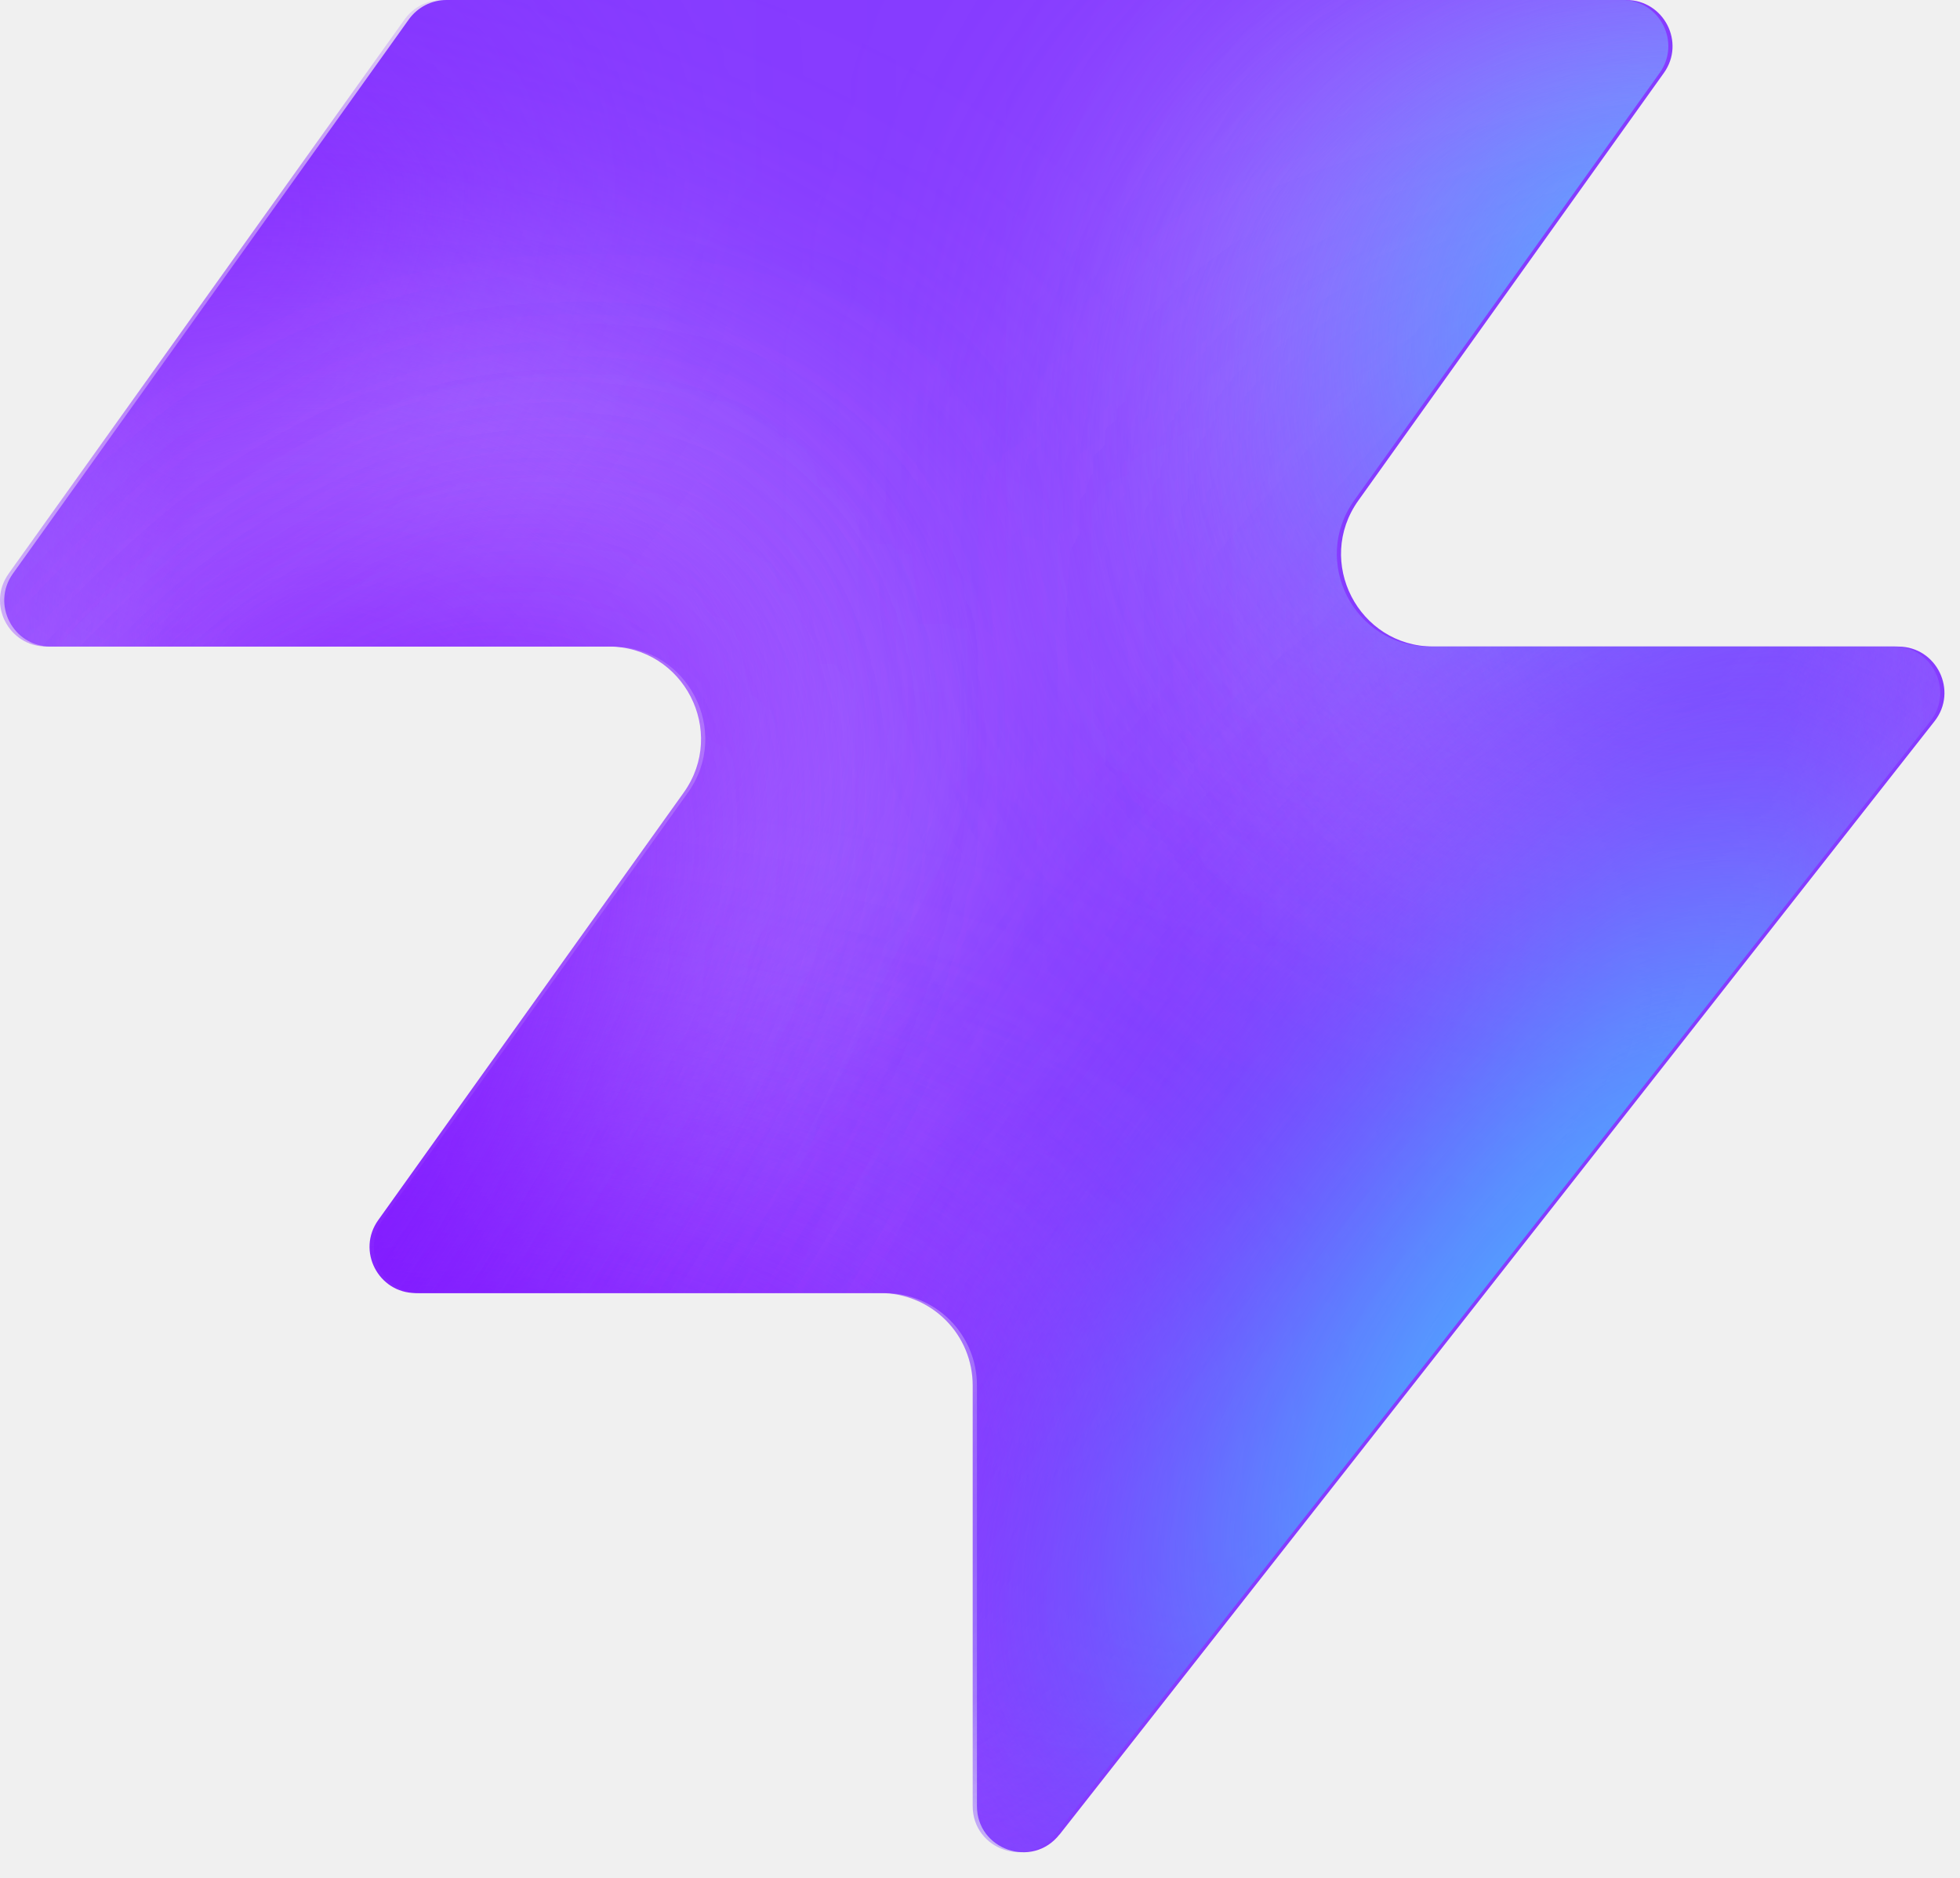
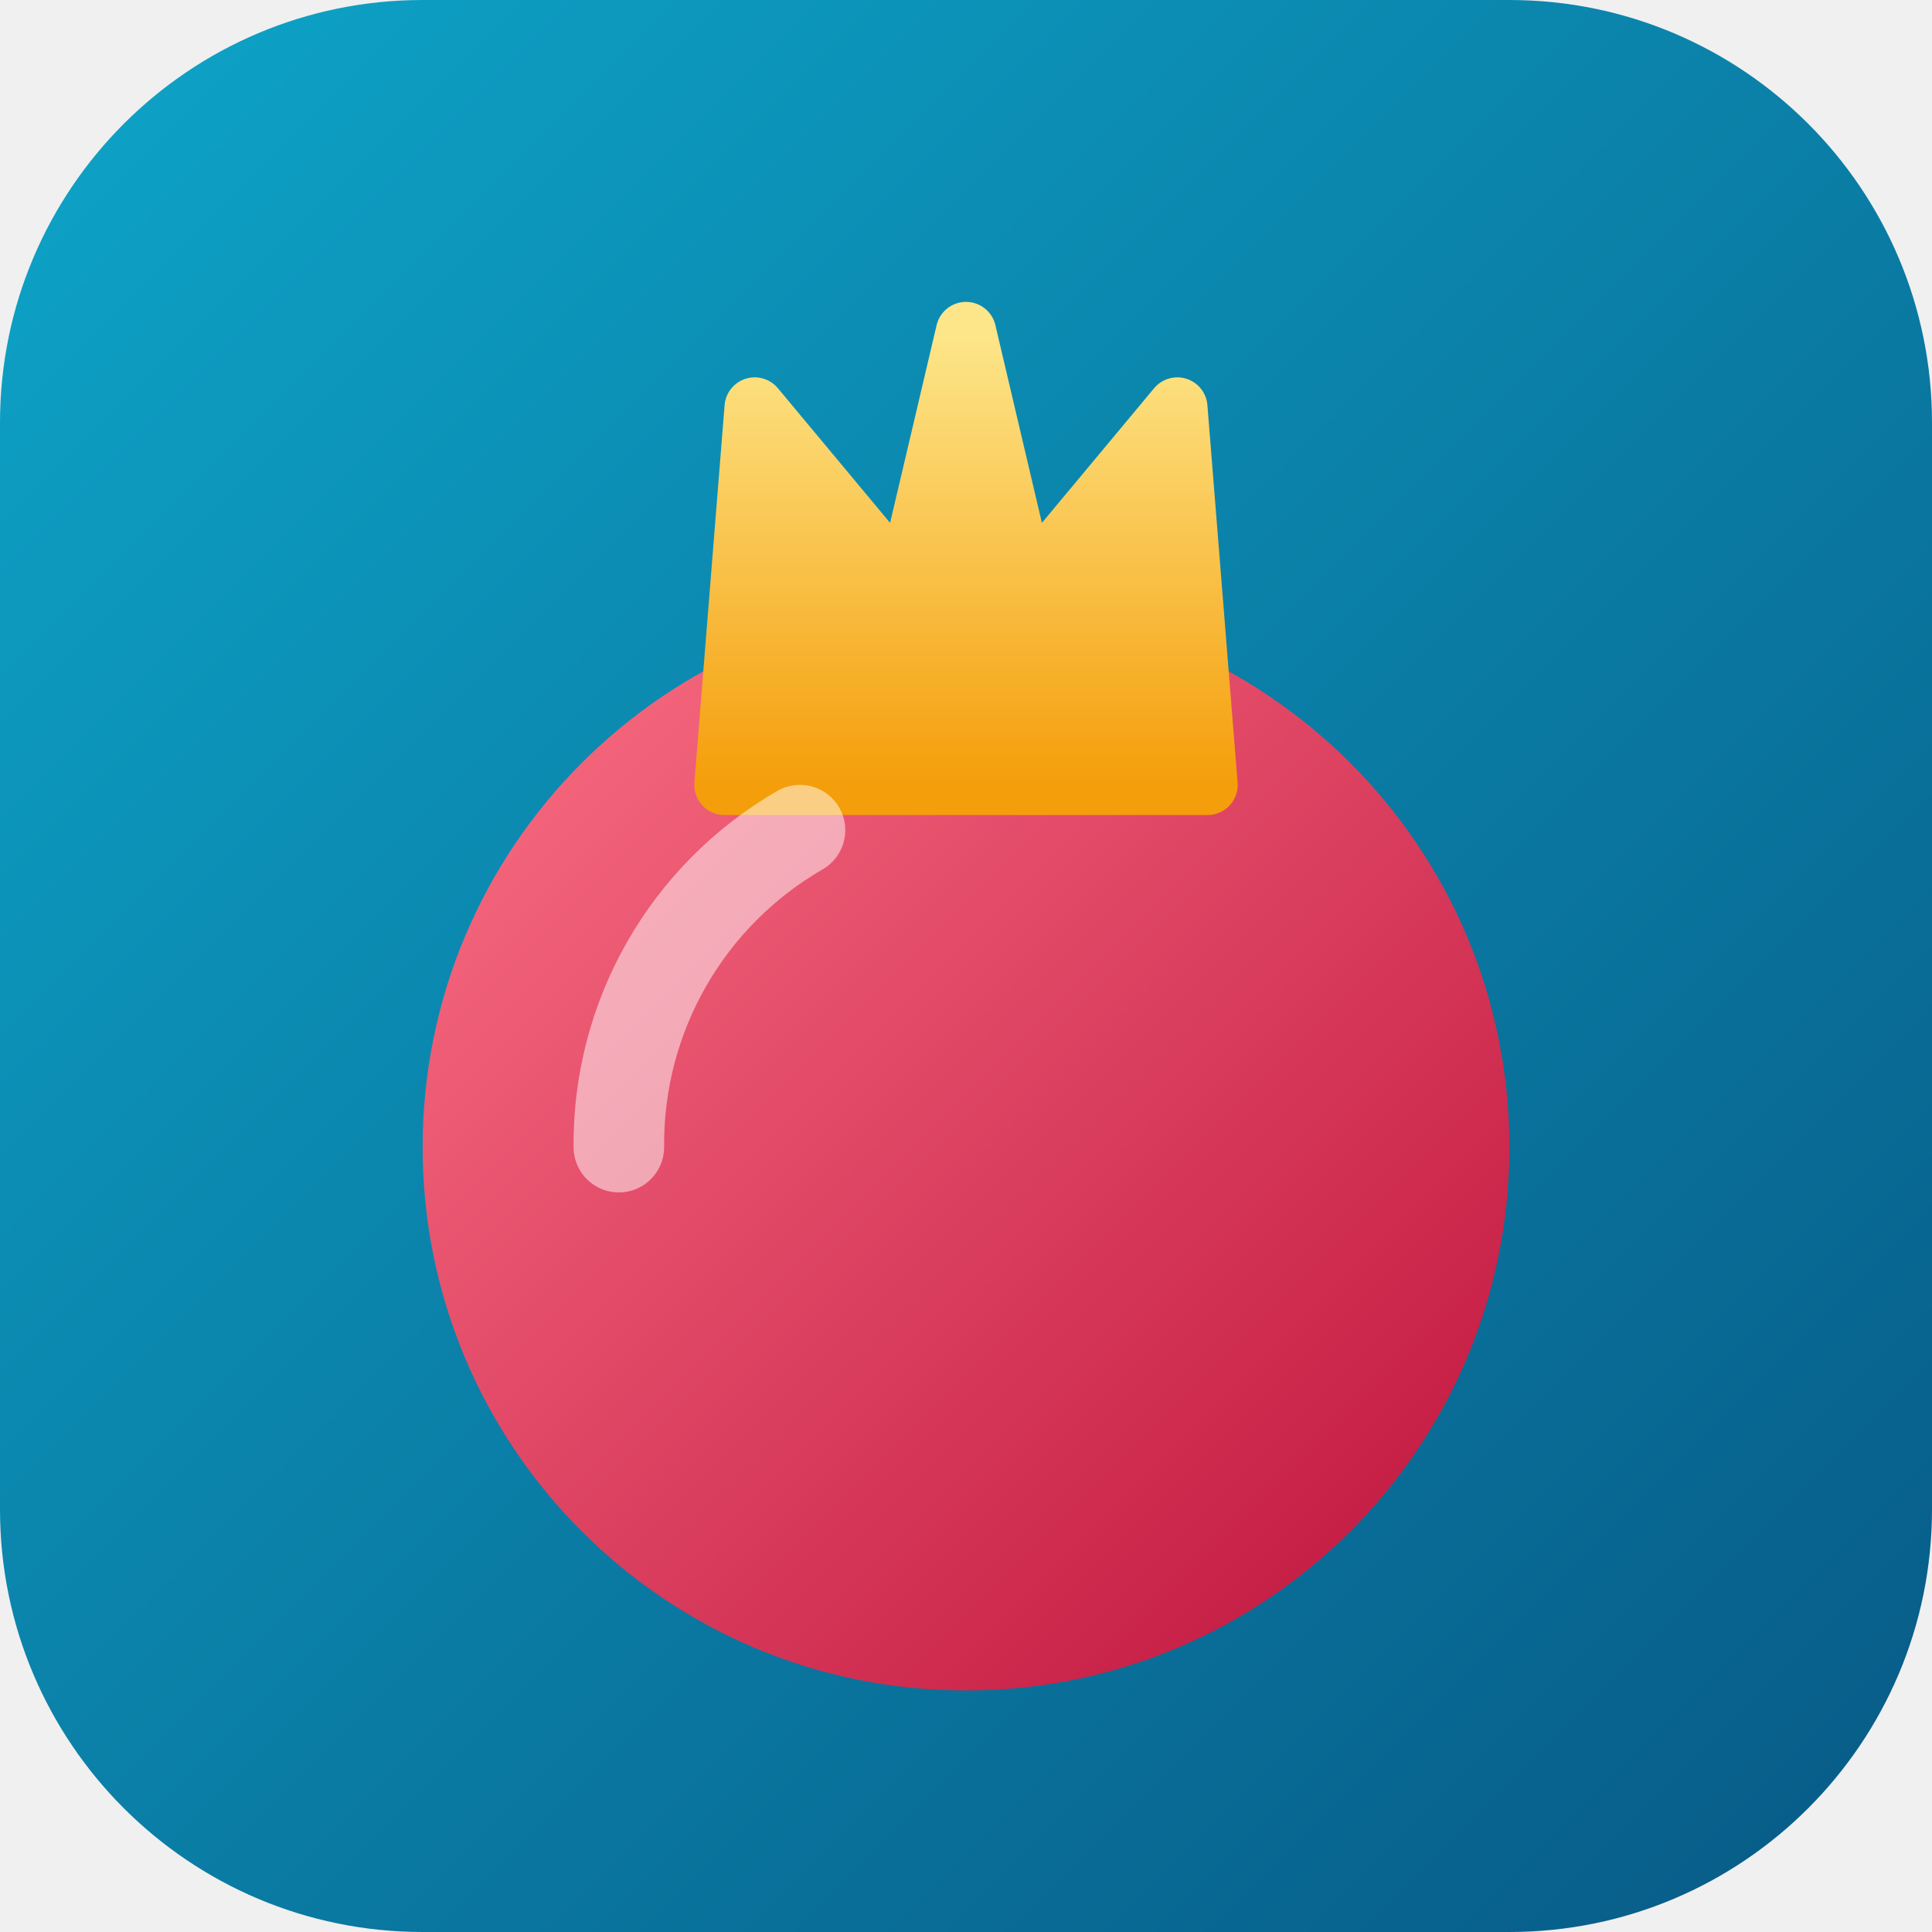
- <svg xmlns="http://www.w3.org/2000/svg" width="48" height="46" fill="none" viewBox="0 0 48 46">
-   <path fill="#863bff" d="M25.946 44.938c-.664.845-2.021.375-2.021-.698V33.937a2.26 2.26 0 0 0-2.262-2.262H10.287c-.92 0-1.456-1.04-.92-1.788l7.48-10.471c1.07-1.497 0-3.578-1.842-3.578H1.237c-.92 0-1.456-1.04-.92-1.788L10.013.474c.214-.297.556-.474.92-.474h28.894c.92 0 1.456 1.04.92 1.788l-7.48 10.471c-1.07 1.498 0 3.579 1.842 3.579h11.377c.943 0 1.473 1.088.89 1.83L25.947 44.94z" style="fill:#863bff;fill:color(display-p3 .525 .23 1);fill-opacity:1" />
-   <mask id="a" width="48" height="46" x="0" y="0" maskUnits="userSpaceOnUse" style="mask-type:alpha">
-     <path fill="#000" d="M25.842 44.938c-.664.844-2.021.375-2.021-.698V33.937a2.26 2.26 0 0 0-2.262-2.262H10.183c-.92 0-1.456-1.04-.92-1.788l7.48-10.471c1.07-1.498 0-3.579-1.842-3.579H1.133c-.92 0-1.456-1.04-.92-1.787L9.91.473c.214-.297.556-.474.92-.474h28.894c.92 0 1.456 1.04.92 1.788l-7.48 10.471c-1.07 1.498 0 3.578 1.842 3.578h11.377c.943 0 1.473 1.088.89 1.832L25.843 44.94z" style="fill:#000;fill-opacity:1" />
-   </mask>
-   <g mask="url(#a)">
-     <g filter="url(#b)">
-       <ellipse cx="5.508" cy="14.704" fill="#ede6ff" rx="5.508" ry="14.704" style="fill:#ede6ff;fill:color(display-p3 .927 .903 1);fill-opacity:1" transform="matrix(.00324 1 1 -.00324 -4.47 31.516)" />
-     </g>
-     <g filter="url(#c)">
-       <ellipse cx="10.399" cy="29.851" fill="#ede6ff" rx="10.399" ry="29.851" style="fill:#ede6ff;fill:color(display-p3 .927 .903 1);fill-opacity:1" transform="matrix(.00324 1 1 -.00324 -39.328 7.883)" />
-     </g>
-     <g filter="url(#d)">
-       <ellipse cx="5.508" cy="30.487" fill="#7e14ff" rx="5.508" ry="30.487" style="fill:#7e14ff;fill:color(display-p3 .492 .077 1);fill-opacity:1" transform="rotate(89.814 -25.913 -14.639)scale(1 -1)" />
-     </g>
-     <g filter="url(#e)">
-       <ellipse cx="5.508" cy="30.599" fill="#7e14ff" rx="5.508" ry="30.599" style="fill:#7e14ff;fill:color(display-p3 .492 .077 1);fill-opacity:1" transform="rotate(89.814 -32.644 -3.334)scale(1 -1)" />
-     </g>
-     <g filter="url(#f)">
-       <ellipse cx="5.508" cy="30.599" fill="#7e14ff" rx="5.508" ry="30.599" style="fill:#7e14ff;fill:color(display-p3 .492 .077 1);fill-opacity:1" transform="matrix(.00324 1 1 -.00324 -34.34 30.47)" />
-     </g>
-     <g filter="url(#g)">
-       <ellipse cx="14.072" cy="22.078" fill="#ede6ff" rx="14.072" ry="22.078" style="fill:#ede6ff;fill:color(display-p3 .927 .903 1);fill-opacity:1" transform="rotate(93.35 24.506 48.493)scale(-1 1)" />
-     </g>
-     <g filter="url(#h)">
-       <ellipse cx="3.47" cy="21.501" fill="#7e14ff" rx="3.47" ry="21.501" style="fill:#7e14ff;fill:color(display-p3 .492 .077 1);fill-opacity:1" transform="rotate(89.009 28.708 47.59)scale(-1 1)" />
-     </g>
-     <g filter="url(#i)">
-       <ellipse cx="3.47" cy="21.501" fill="#7e14ff" rx="3.47" ry="21.501" style="fill:#7e14ff;fill:color(display-p3 .492 .077 1);fill-opacity:1" transform="rotate(89.009 28.708 47.59)scale(-1 1)" />
-     </g>
-     <g filter="url(#j)">
-       <ellipse cx=".387" cy="8.972" fill="#7e14ff" rx="4.407" ry="29.108" style="fill:#7e14ff;fill:color(display-p3 .492 .077 1);fill-opacity:1" transform="rotate(39.51 .387 8.972)" />
-     </g>
-     <g filter="url(#k)">
-       <ellipse cx="47.523" cy="-6.092" fill="#7e14ff" rx="4.407" ry="29.108" style="fill:#7e14ff;fill:color(display-p3 .492 .077 1);fill-opacity:1" transform="rotate(37.892 47.523 -6.092)" />
-     </g>
-     <g filter="url(#l)">
-       <ellipse cx="41.412" cy="6.333" fill="#47bfff" rx="5.971" ry="9.665" style="fill:#47bfff;fill:color(display-p3 .28 .748 1);fill-opacity:1" transform="rotate(37.892 41.412 6.333)" />
-     </g>
-     <g filter="url(#m)">
-       <ellipse cx="-1.879" cy="38.332" fill="#7e14ff" rx="4.407" ry="29.108" style="fill:#7e14ff;fill:color(display-p3 .492 .077 1);fill-opacity:1" transform="rotate(37.892 -1.88 38.332)" />
-     </g>
-     <g filter="url(#n)">
-       <ellipse cx="-1.879" cy="38.332" fill="#7e14ff" rx="4.407" ry="29.108" style="fill:#7e14ff;fill:color(display-p3 .492 .077 1);fill-opacity:1" transform="rotate(37.892 -1.88 38.332)" />
-     </g>
-     <g filter="url(#o)">
-       <ellipse cx="35.651" cy="29.907" fill="#7e14ff" rx="4.407" ry="29.108" style="fill:#7e14ff;fill:color(display-p3 .492 .077 1);fill-opacity:1" transform="rotate(37.892 35.651 29.907)" />
-     </g>
-     <g filter="url(#p)">
-       <ellipse cx="38.418" cy="32.4" fill="#47bfff" rx="5.971" ry="15.297" style="fill:#47bfff;fill:color(display-p3 .28 .748 1);fill-opacity:1" transform="rotate(37.892 38.418 32.4)" />
-     </g>
-   </g>
+ <svg xmlns="http://www.w3.org/2000/svg" viewBox="0 0 64 64" width="64" height="64">
  <defs>
-     <filter id="b" width="60.045" height="41.654" x="-19.77" y="16.149" color-interpolation-filters="sRGB" filterUnits="userSpaceOnUse">
-       <feFlood flood-opacity="0" result="BackgroundImageFix" />
-       <feBlend in="SourceGraphic" in2="BackgroundImageFix" result="shape" />
-       <feGaussianBlur result="effect1_foregroundBlur_2002_17158" stdDeviation="7.659" />
-     </filter>
-     <filter id="c" width="90.34" height="51.437" x="-54.613" y="-7.533" color-interpolation-filters="sRGB" filterUnits="userSpaceOnUse">
-       <feFlood flood-opacity="0" result="BackgroundImageFix" />
-       <feBlend in="SourceGraphic" in2="BackgroundImageFix" result="shape" />
-       <feGaussianBlur result="effect1_foregroundBlur_2002_17158" stdDeviation="7.659" />
-     </filter>
-     <filter id="d" width="79.355" height="29.4" x="-49.64" y="2.03" color-interpolation-filters="sRGB" filterUnits="userSpaceOnUse">
-       <feFlood flood-opacity="0" result="BackgroundImageFix" />
-       <feBlend in="SourceGraphic" in2="BackgroundImageFix" result="shape" />
-       <feGaussianBlur result="effect1_foregroundBlur_2002_17158" stdDeviation="4.596" />
-     </filter>
-     <filter id="e" width="79.579" height="29.4" x="-45.045" y="20.029" color-interpolation-filters="sRGB" filterUnits="userSpaceOnUse">
-       <feFlood flood-opacity="0" result="BackgroundImageFix" />
-       <feBlend in="SourceGraphic" in2="BackgroundImageFix" result="shape" />
-       <feGaussianBlur result="effect1_foregroundBlur_2002_17158" stdDeviation="4.596" />
-     </filter>
-     <filter id="f" width="79.579" height="29.4" x="-43.513" y="21.178" color-interpolation-filters="sRGB" filterUnits="userSpaceOnUse">
-       <feFlood flood-opacity="0" result="BackgroundImageFix" />
-       <feBlend in="SourceGraphic" in2="BackgroundImageFix" result="shape" />
-       <feGaussianBlur result="effect1_foregroundBlur_2002_17158" stdDeviation="4.596" />
-     </filter>
-     <filter id="g" width="74.749" height="58.852" x="15.756" y="-17.901" color-interpolation-filters="sRGB" filterUnits="userSpaceOnUse">
-       <feFlood flood-opacity="0" result="BackgroundImageFix" />
-       <feBlend in="SourceGraphic" in2="BackgroundImageFix" result="shape" />
-       <feGaussianBlur result="effect1_foregroundBlur_2002_17158" stdDeviation="7.659" />
-     </filter>
-     <filter id="h" width="61.377" height="25.362" x="23.548" y="2.284" color-interpolation-filters="sRGB" filterUnits="userSpaceOnUse">
-       <feFlood flood-opacity="0" result="BackgroundImageFix" />
-       <feBlend in="SourceGraphic" in2="BackgroundImageFix" result="shape" />
-       <feGaussianBlur result="effect1_foregroundBlur_2002_17158" stdDeviation="4.596" />
-     </filter>
-     <filter id="i" width="61.377" height="25.362" x="23.548" y="2.284" color-interpolation-filters="sRGB" filterUnits="userSpaceOnUse">
-       <feFlood flood-opacity="0" result="BackgroundImageFix" />
-       <feBlend in="SourceGraphic" in2="BackgroundImageFix" result="shape" />
-       <feGaussianBlur result="effect1_foregroundBlur_2002_17158" stdDeviation="4.596" />
-     </filter>
-     <filter id="j" width="56.045" height="63.649" x="-27.636" y="-22.853" color-interpolation-filters="sRGB" filterUnits="userSpaceOnUse">
-       <feFlood flood-opacity="0" result="BackgroundImageFix" />
-       <feBlend in="SourceGraphic" in2="BackgroundImageFix" result="shape" />
-       <feGaussianBlur result="effect1_foregroundBlur_2002_17158" stdDeviation="4.596" />
-     </filter>
-     <filter id="k" width="54.814" height="64.646" x="20.116" y="-38.415" color-interpolation-filters="sRGB" filterUnits="userSpaceOnUse">
-       <feFlood flood-opacity="0" result="BackgroundImageFix" />
-       <feBlend in="SourceGraphic" in2="BackgroundImageFix" result="shape" />
-       <feGaussianBlur result="effect1_foregroundBlur_2002_17158" stdDeviation="4.596" />
-     </filter>
-     <filter id="l" width="33.541" height="35.313" x="24.641" y="-11.323" color-interpolation-filters="sRGB" filterUnits="userSpaceOnUse">
-       <feFlood flood-opacity="0" result="BackgroundImageFix" />
-       <feBlend in="SourceGraphic" in2="BackgroundImageFix" result="shape" />
-       <feGaussianBlur result="effect1_foregroundBlur_2002_17158" stdDeviation="4.596" />
-     </filter>
-     <filter id="m" width="54.814" height="64.646" x="-29.286" y="6.009" color-interpolation-filters="sRGB" filterUnits="userSpaceOnUse">
-       <feFlood flood-opacity="0" result="BackgroundImageFix" />
-       <feBlend in="SourceGraphic" in2="BackgroundImageFix" result="shape" />
-       <feGaussianBlur result="effect1_foregroundBlur_2002_17158" stdDeviation="4.596" />
-     </filter>
-     <filter id="n" width="54.814" height="64.646" x="-29.286" y="6.009" color-interpolation-filters="sRGB" filterUnits="userSpaceOnUse">
-       <feFlood flood-opacity="0" result="BackgroundImageFix" />
-       <feBlend in="SourceGraphic" in2="BackgroundImageFix" result="shape" />
-       <feGaussianBlur result="effect1_foregroundBlur_2002_17158" stdDeviation="4.596" />
-     </filter>
-     <filter id="o" width="54.814" height="64.646" x="8.244" y="-2.416" color-interpolation-filters="sRGB" filterUnits="userSpaceOnUse">
-       <feFlood flood-opacity="0" result="BackgroundImageFix" />
-       <feBlend in="SourceGraphic" in2="BackgroundImageFix" result="shape" />
-       <feGaussianBlur result="effect1_foregroundBlur_2002_17158" stdDeviation="4.596" />
-     </filter>
-     <filter id="p" width="39.409" height="43.623" x="18.713" y="10.588" color-interpolation-filters="sRGB" filterUnits="userSpaceOnUse">
-       <feFlood flood-opacity="0" result="BackgroundImageFix" />
-       <feBlend in="SourceGraphic" in2="BackgroundImageFix" result="shape" />
-       <feGaussianBlur result="effect1_foregroundBlur_2002_17158" stdDeviation="4.596" />
-     </filter>
+     <linearGradient id="sea" x1="0" y1="0" x2="1" y2="1">
+       <stop offset="0" stop-color="#0ea5c9" />
+       <stop offset="1" stop-color="#075985" />
+     </linearGradient>
+     <linearGradient id="gold" x1="0" y1="0" x2="0" y2="1">
+       <stop offset="0" stop-color="#fde68a" />
+       <stop offset="1" stop-color="#f59e0b" />
+     </linearGradient>
+     <linearGradient id="fruit" x1="0" y1="0" x2="1" y2="1">
+       <stop offset="0" stop-color="#fb7185" />
+       <stop offset="1" stop-color="#be123c" />
+     </linearGradient>
  </defs>
+   <rect width="64" height="64" rx="14" fill="url(#sea)" />
+   <circle cx="32" cy="38" r="18" fill="url(#fruit)" />
+   <path d="M24 26L25 13.500 30 19.500 32 11 34 19.500 39 13.500 40 26z" fill="url(#gold)" stroke="url(#gold)" stroke-width="2" stroke-linejoin="round" />
+   <path d="M20.500 38a12 12 0 0 1 6-10.500" fill="none" stroke="#fff" stroke-width="3" stroke-linecap="round" opacity=".5" />
</svg>
